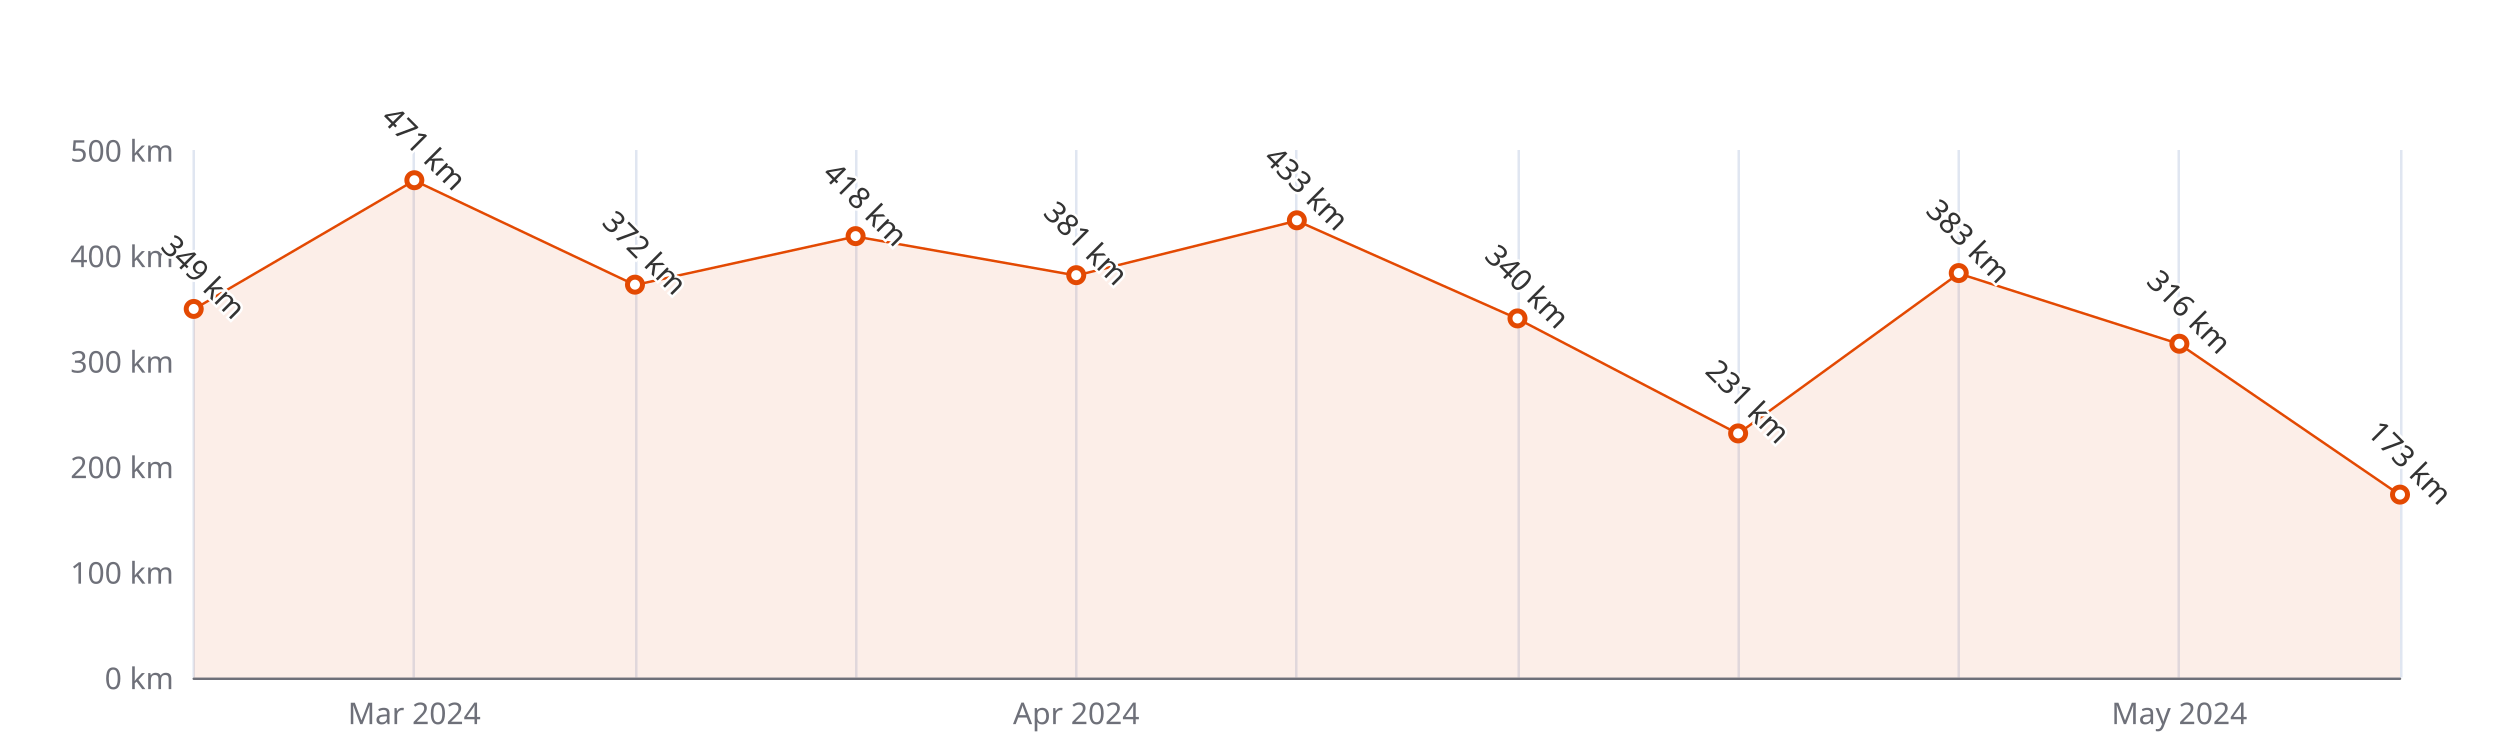
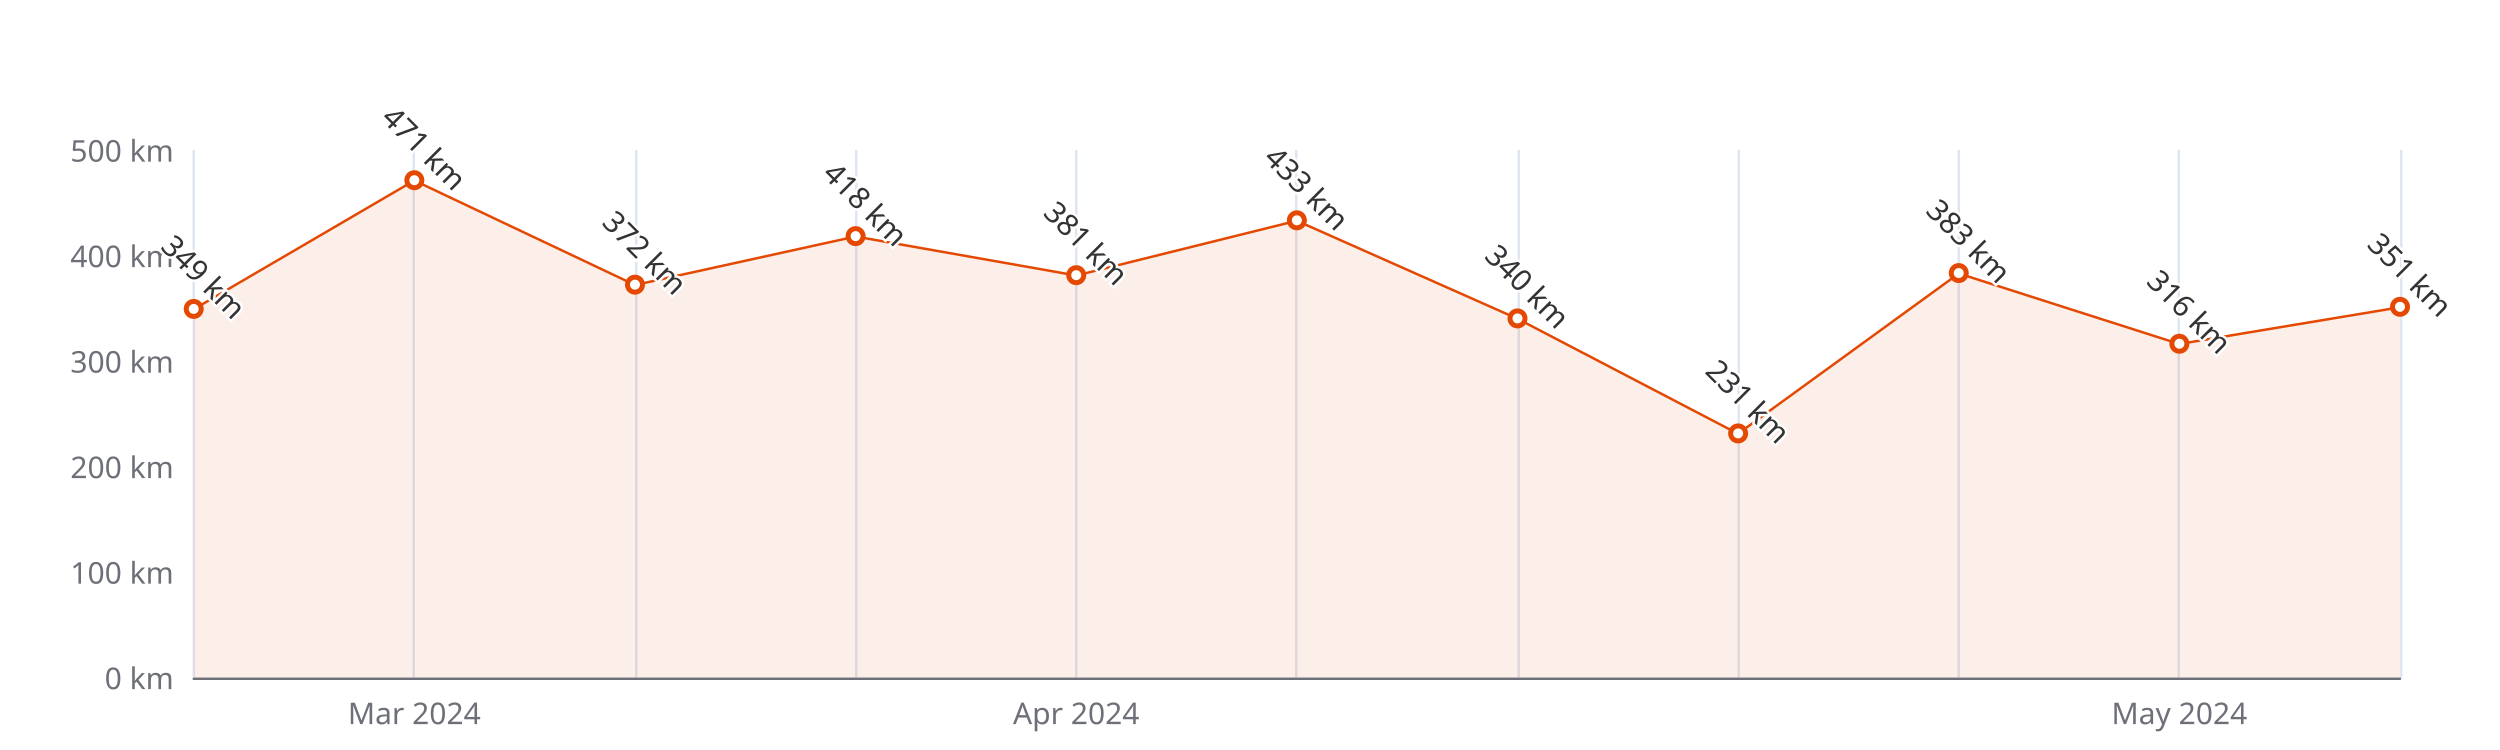
<svg xmlns="http://www.w3.org/2000/svg" width="1000" height="300" version="1.1" baseProfile="full" viewBox="0 0 1000 300">
  <rect width="1000" height="300" x="0" y="0" id="0" fill="#ffffff" />
  <path d="M77.5 60L77.5 271" fill="none" stroke="#E0E6F1" />
  <path d="M165.5 60L165.5 271" fill="none" stroke="#E0E6F1" />
  <path d="M254.5 60L254.5 271" fill="none" stroke="#E0E6F1" />
  <path d="M342.5 60L342.5 271" fill="none" stroke="#E0E6F1" />
  <path d="M430.5 60L430.5 271" fill="none" stroke="#E0E6F1" />
  <path d="M518.5 60L518.5 271" fill="none" stroke="#E0E6F1" />
  <path d="M607.5 60L607.5 271" fill="none" stroke="#E0E6F1" />
  <path d="M695.5 60L695.5 271" fill="none" stroke="#E0E6F1" />
  <path d="M783.5 60L783.5 271" fill="none" stroke="#E0E6F1" />
  <path d="M871.5 60L871.5 271" fill="none" stroke="#E0E6F1" />
  <path d="M960.5 60L960.5 271" fill="none" stroke="#E0E6F1" />
  <path d="M77.5 271.5L960 271.5" fill="none" stroke="#6E7079" stroke-linecap="round" />
  <text dominant-baseline="central" text-anchor="end" style="font-size:12px;font-family:sans-serif;" xml:space="preserve" transform="translate(69.48 271)" fill="#6E7079">0 km</text>
  <text dominant-baseline="central" text-anchor="end" style="font-size:12px;font-family:sans-serif;" xml:space="preserve" transform="translate(69.48 228.8)" fill="#6E7079">100 km</text>
  <text dominant-baseline="central" text-anchor="end" style="font-size:12px;font-family:sans-serif;" xml:space="preserve" transform="translate(69.48 186.6)" fill="#6E7079">200 km</text>
  <text dominant-baseline="central" text-anchor="end" style="font-size:12px;font-family:sans-serif;" xml:space="preserve" transform="translate(69.48 144.4)" fill="#6E7079">300 km</text>
  <text dominant-baseline="central" text-anchor="end" style="font-size:12px;font-family:sans-serif;" xml:space="preserve" transform="translate(69.48 102.2)" fill="#6E7079">400 km</text>
  <text dominant-baseline="central" text-anchor="end" style="font-size:12px;font-family:sans-serif;" xml:space="preserve" transform="translate(69.48 60)" fill="#6E7079">500 km</text>
  <text dominant-baseline="central" text-anchor="middle" style="font-size:12px;font-family:sans-serif;" xml:space="preserve" y="6" transform="translate(165.732 279)" fill="#6E7079">Mar 2024</text>
  <text dominant-baseline="central" text-anchor="middle" style="font-size:12px;font-family:sans-serif;" xml:space="preserve" y="6" transform="translate(430.488 279)" fill="#6E7079">Apr 2024</text>
  <text dominant-baseline="central" text-anchor="middle" style="font-size:12px;font-family:sans-serif;" xml:space="preserve" y="6" transform="translate(871.748 279)" fill="#6E7079">May 2024</text>
  <g clip-path="url(#zr5-c0)">
-     <path d="M77.5 123.7L165.7 72.2L254 114L342.2 94.6L430.5 110.2L518.7 88.3L607 127.5L695.2 173.5L783.5 109.4L871.7 137.6L960 198L960 271L871.7 271L783.5 271L695.2 271L607 271L518.7 271L430.5 271L342.2 271L254 271L165.7 271L77.5 271Z" fill="rgb(227,73,2)" fill-opacity="0.09" />
-     <path d="M77.5 123.7L165.7 72.2L254 114L342.2 94.6L430.5 110.2L518.7 88.3L607 127.5L695.2 173.5L783.5 109.4L871.7 137.6L960 198" fill="none" stroke="#E34902" stroke-linejoin="bevel" />
+     <path d="M77.5 123.7L165.7 72.2L254 114L342.2 94.6L430.5 110.2L518.7 88.3L607 127.5L695.2 173.5L783.5 109.4L871.7 137.6L960 122.9L960 271L871.7 271L783.5 271L695.2 271L607 271L518.7 271L430.5 271L342.2 271L254 271L165.7 271L77.5 271Z" fill="rgb(227,73,2)" fill-opacity="0.09" />
+     <path d="M77.5 123.7L165.7 72.2L254 114L342.2 94.6L430.5 110.2L518.7 88.3L607 127.5L695.2 173.5L783.5 109.4L871.7 137.6L960 122.9" fill="none" stroke="#E34902" stroke-linejoin="bevel" />
  </g>
  <path d="M1 0A1 1 0 1 1 1 -0.1A1 1 0 0 1 1 0" transform="matrix(3,0,0,3,77.48,123.722)" fill="#fff" stroke="#E34902" stroke-width="0.667" />
  <path d="M1 0A1 1 0 1 1 1 -0.1A1 1 0 0 1 1 0" transform="matrix(3,0,0,3,165.732,72.238)" fill="#fff" stroke="#E34902" stroke-width="0.667" />
  <path d="M1 0A1 1 0 1 1 1 -0.1A1 1 0 0 1 1 0" transform="matrix(3,0,0,3,253.984,114.016)" fill="#fff" stroke="#E34902" stroke-width="0.667" />
  <path d="M1 0A1 1 0 1 1 1 -0.1A1 1 0 0 1 1 0" transform="matrix(3,0,0,3,342.236,94.604)" fill="#fff" stroke="#E34902" stroke-width="0.667" />
  <path d="M1 0A1 1 0 1 1 1 -0.1A1 1 0 0 1 1 0" transform="matrix(3,0,0,3,430.488,110.218)" fill="#fff" stroke="#E34902" stroke-width="0.667" />
  <path d="M1 0A1 1 0 1 1 1 -0.1A1 1 0 0 1 1 0" transform="matrix(3,0,0,3,518.74,88.274)" fill="#fff" stroke="#E34902" stroke-width="0.667" />
  <path d="M1 0A1 1 0 1 1 1 -0.1A1 1 0 0 1 1 0" transform="matrix(3,0,0,3,606.992,127.52)" fill="#fff" stroke="#E34902" stroke-width="0.667" />
  <path d="M1 0A1 1 0 1 1 1 -0.1A1 1 0 0 1 1 0" transform="matrix(3,0,0,3,695.244,173.518)" fill="#fff" stroke="#E34902" stroke-width="0.667" />
  <path d="M1 0A1 1 0 1 1 1 -0.1A1 1 0 0 1 1 0" transform="matrix(3,0,0,3,783.496,109.374)" fill="#fff" stroke="#E34902" stroke-width="0.667" />
  <path d="M1 0A1 1 0 1 1 1 -0.1A1 1 0 0 1 1 0" transform="matrix(3,0,0,3,871.748,137.648)" fill="#fff" stroke="#E34902" stroke-width="0.667" />
-   <path d="M1 0A1 1 0 1 1 1 -0.1A1 1 0 0 1 1 0" transform="matrix(3,0,0,3,960,197.994)" fill="#fff" stroke="#E34902" stroke-width="0.667" />
+   <path d="M1 0A1 1 0 1 1 1 -0.1A1 1 0 0 1 1 0" transform="matrix(3,0,0,3,960,122.878)" fill="#fff" stroke="#E34902" stroke-width="0.667" />
  <text dominant-baseline="central" text-anchor="middle" style="font-size:12px;font-family:sans-serif;" xml:space="preserve" y="-6" transform="matrix(0.707,0.707,-0.707,0.707,77.48,114.722)" fill="#333" stroke="rgb(255,255,255)" stroke-width="2" paint-order="stroke" stroke-miterlimit="2">349 km</text>
  <text dominant-baseline="central" text-anchor="middle" style="font-size:12px;font-family:sans-serif;" xml:space="preserve" y="-6" transform="matrix(0.707,0.707,-0.707,0.707,165.732,63.238)" fill="#333" stroke="rgb(255,255,255)" stroke-width="2" paint-order="stroke" stroke-miterlimit="2">471 km</text>
  <text dominant-baseline="central" text-anchor="middle" style="font-size:12px;font-family:sans-serif;" xml:space="preserve" y="-6" transform="matrix(0.707,0.707,-0.707,0.707,253.984,105.016)" fill="#333" stroke="rgb(255,255,255)" stroke-width="2" paint-order="stroke" stroke-miterlimit="2">372 km</text>
  <text dominant-baseline="central" text-anchor="middle" style="font-size:12px;font-family:sans-serif;" xml:space="preserve" y="-6" transform="matrix(0.707,0.707,-0.707,0.707,342.236,85.604)" fill="#333" stroke="rgb(255,255,255)" stroke-width="2" paint-order="stroke" stroke-miterlimit="2">418 km</text>
  <text dominant-baseline="central" text-anchor="middle" style="font-size:12px;font-family:sans-serif;" xml:space="preserve" y="-6" transform="matrix(0.707,0.707,-0.707,0.707,430.488,101.218)" fill="#333" stroke="rgb(255,255,255)" stroke-width="2" paint-order="stroke" stroke-miterlimit="2">381 km</text>
  <text dominant-baseline="central" text-anchor="middle" style="font-size:12px;font-family:sans-serif;" xml:space="preserve" y="-6" transform="matrix(0.707,0.707,-0.707,0.707,518.74,79.274)" fill="#333" stroke="rgb(255,255,255)" stroke-width="2" paint-order="stroke" stroke-miterlimit="2">433 km</text>
  <text dominant-baseline="central" text-anchor="middle" style="font-size:12px;font-family:sans-serif;" xml:space="preserve" y="-6" transform="matrix(0.707,0.707,-0.707,0.707,606.992,118.52)" fill="#333" stroke="rgb(255,255,255)" stroke-width="2" paint-order="stroke" stroke-miterlimit="2">340 km</text>
  <text dominant-baseline="central" text-anchor="middle" style="font-size:12px;font-family:sans-serif;" xml:space="preserve" y="-6" transform="matrix(0.707,0.707,-0.707,0.707,695.244,164.518)" fill="#333" stroke="rgb(255,255,255)" stroke-width="2" paint-order="stroke" stroke-miterlimit="2">231 km</text>
  <text dominant-baseline="central" text-anchor="middle" style="font-size:12px;font-family:sans-serif;" xml:space="preserve" y="-6" transform="matrix(0.707,0.707,-0.707,0.707,783.496,100.374)" fill="#333" stroke="rgb(255,255,255)" stroke-width="2" paint-order="stroke" stroke-miterlimit="2">383 km</text>
  <text dominant-baseline="central" text-anchor="middle" style="font-size:12px;font-family:sans-serif;" xml:space="preserve" y="-6" transform="matrix(0.707,0.707,-0.707,0.707,871.748,128.648)" fill="#333" stroke="rgb(255,255,255)" stroke-width="2" paint-order="stroke" stroke-miterlimit="2">316 km</text>
-   <text dominant-baseline="central" text-anchor="middle" style="font-size:12px;font-family:sans-serif;" xml:space="preserve" y="-6" transform="matrix(0.707,0.707,-0.707,0.707,960,188.994)" fill="#333" stroke="rgb(255,255,255)" stroke-width="2" paint-order="stroke" stroke-miterlimit="2">173 km</text>
+   <text dominant-baseline="central" text-anchor="middle" style="font-size:12px;font-family:sans-serif;" xml:space="preserve" y="-6" transform="matrix(0.707,0.707,-0.707,0.707,960,113.878)" fill="#333" stroke="rgb(255,255,255)" stroke-width="2" paint-order="stroke" stroke-miterlimit="2">351 km</text>
  <defs>
    <clipPath id="zr5-c0">
      <path d="M76 59.5l884 0l0 212l-884 0Z" fill="#000" />
    </clipPath>
  </defs>
</svg>
